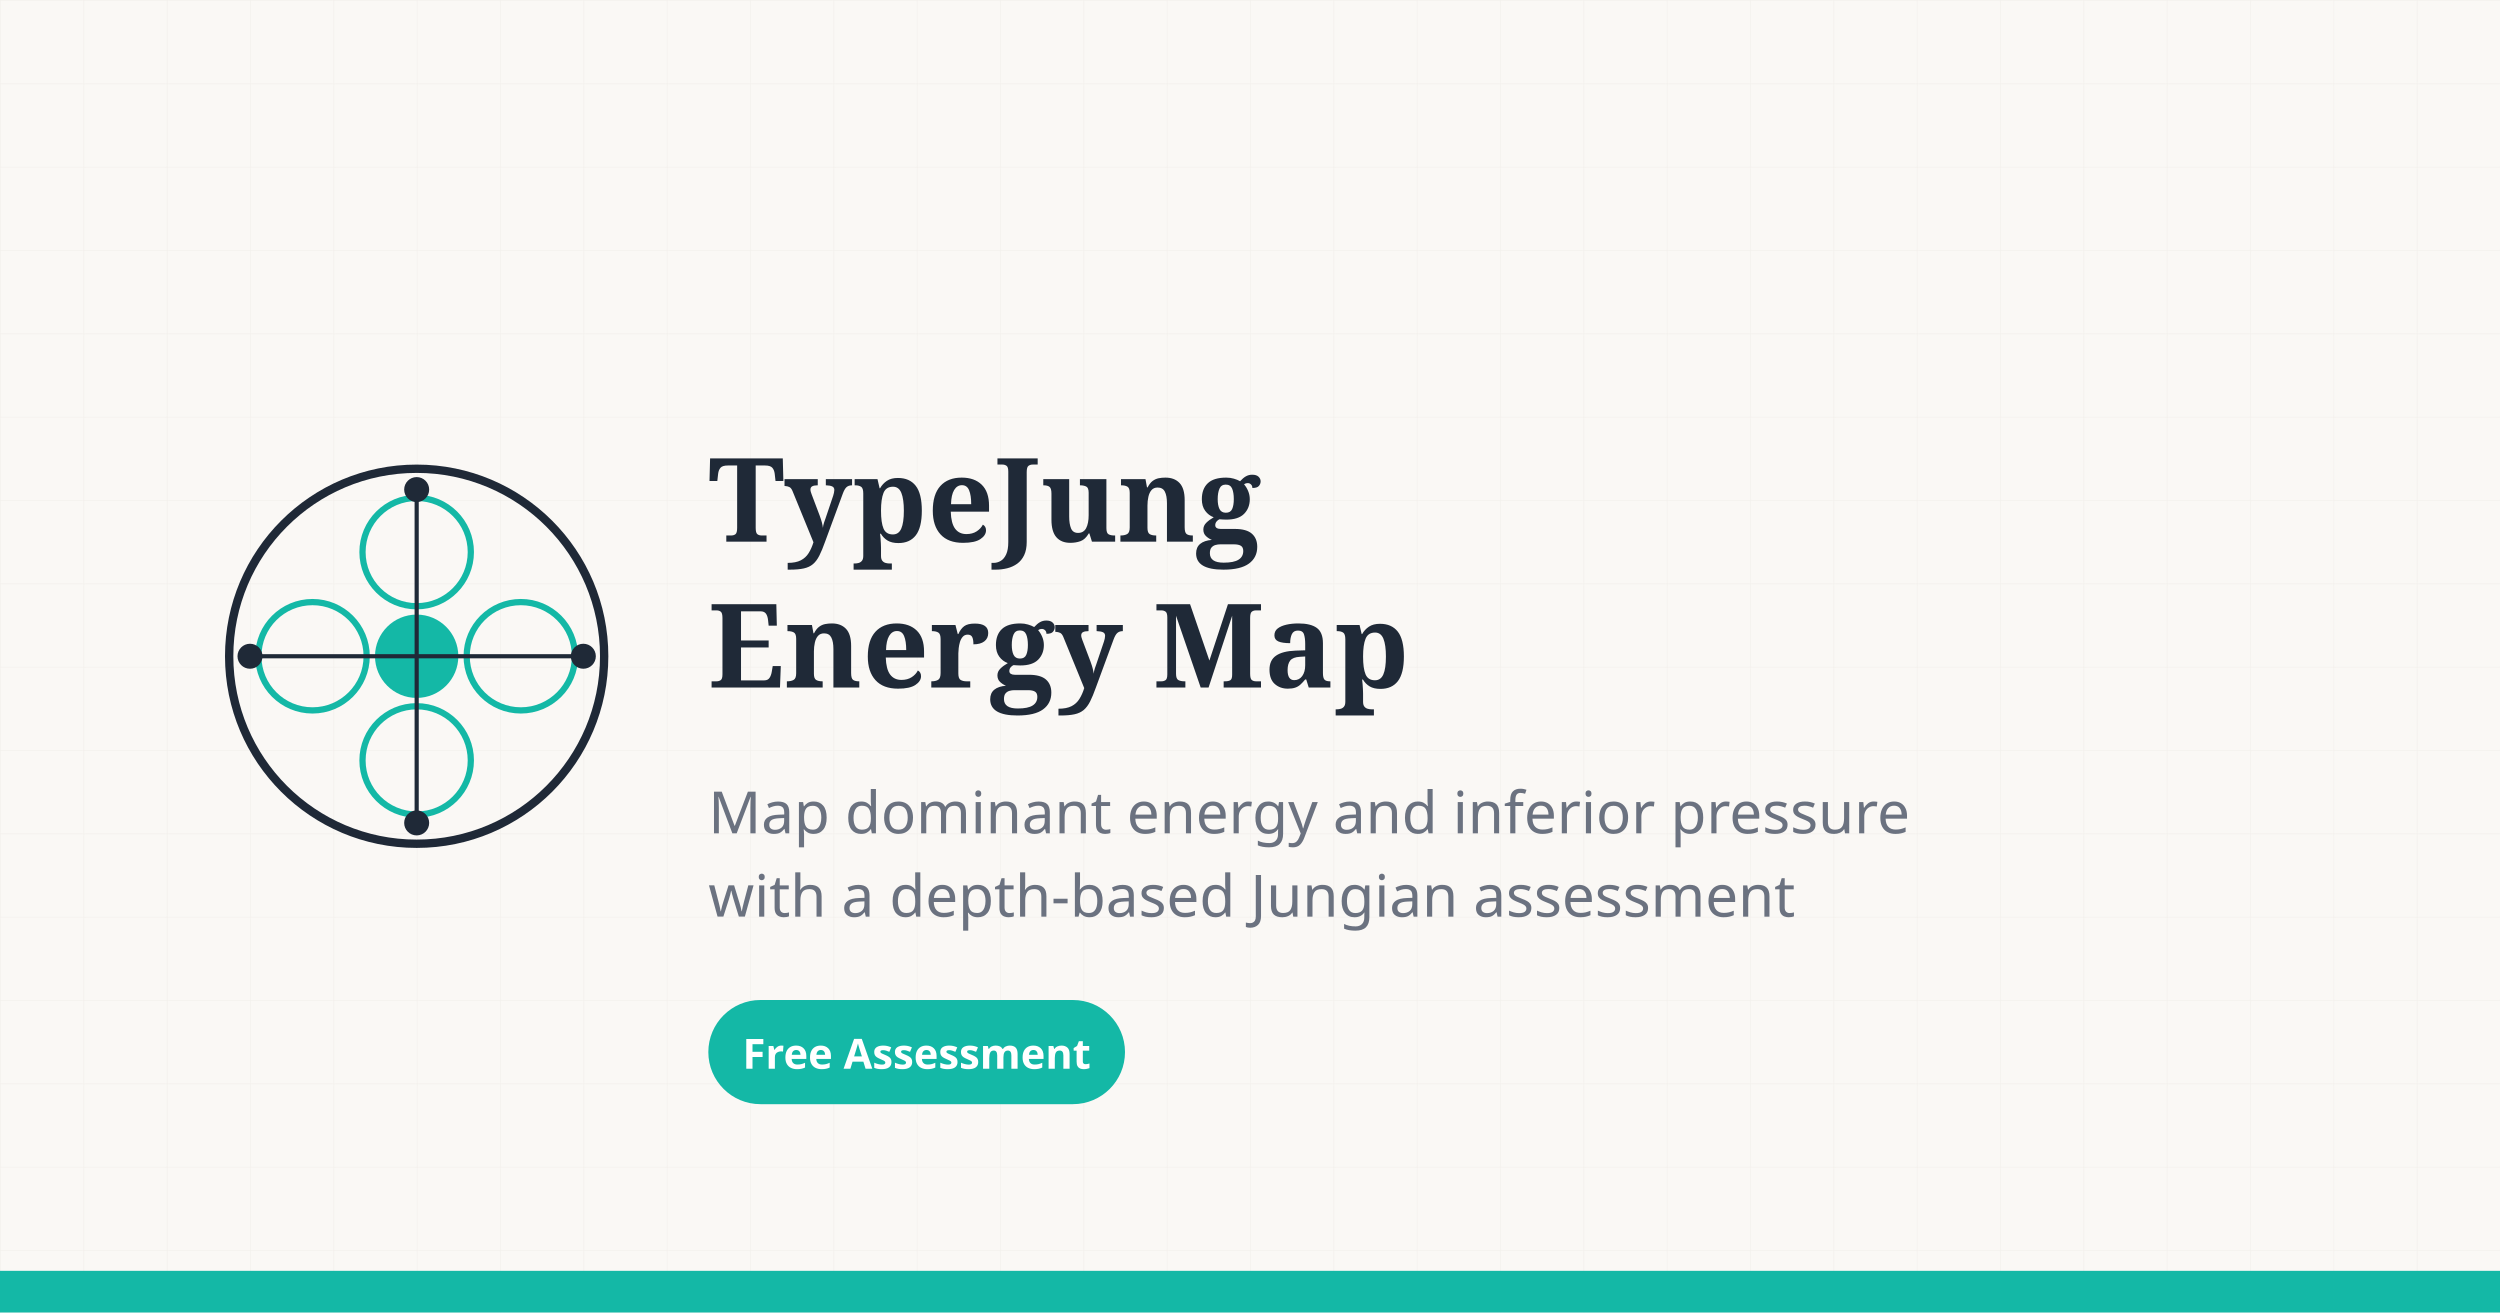
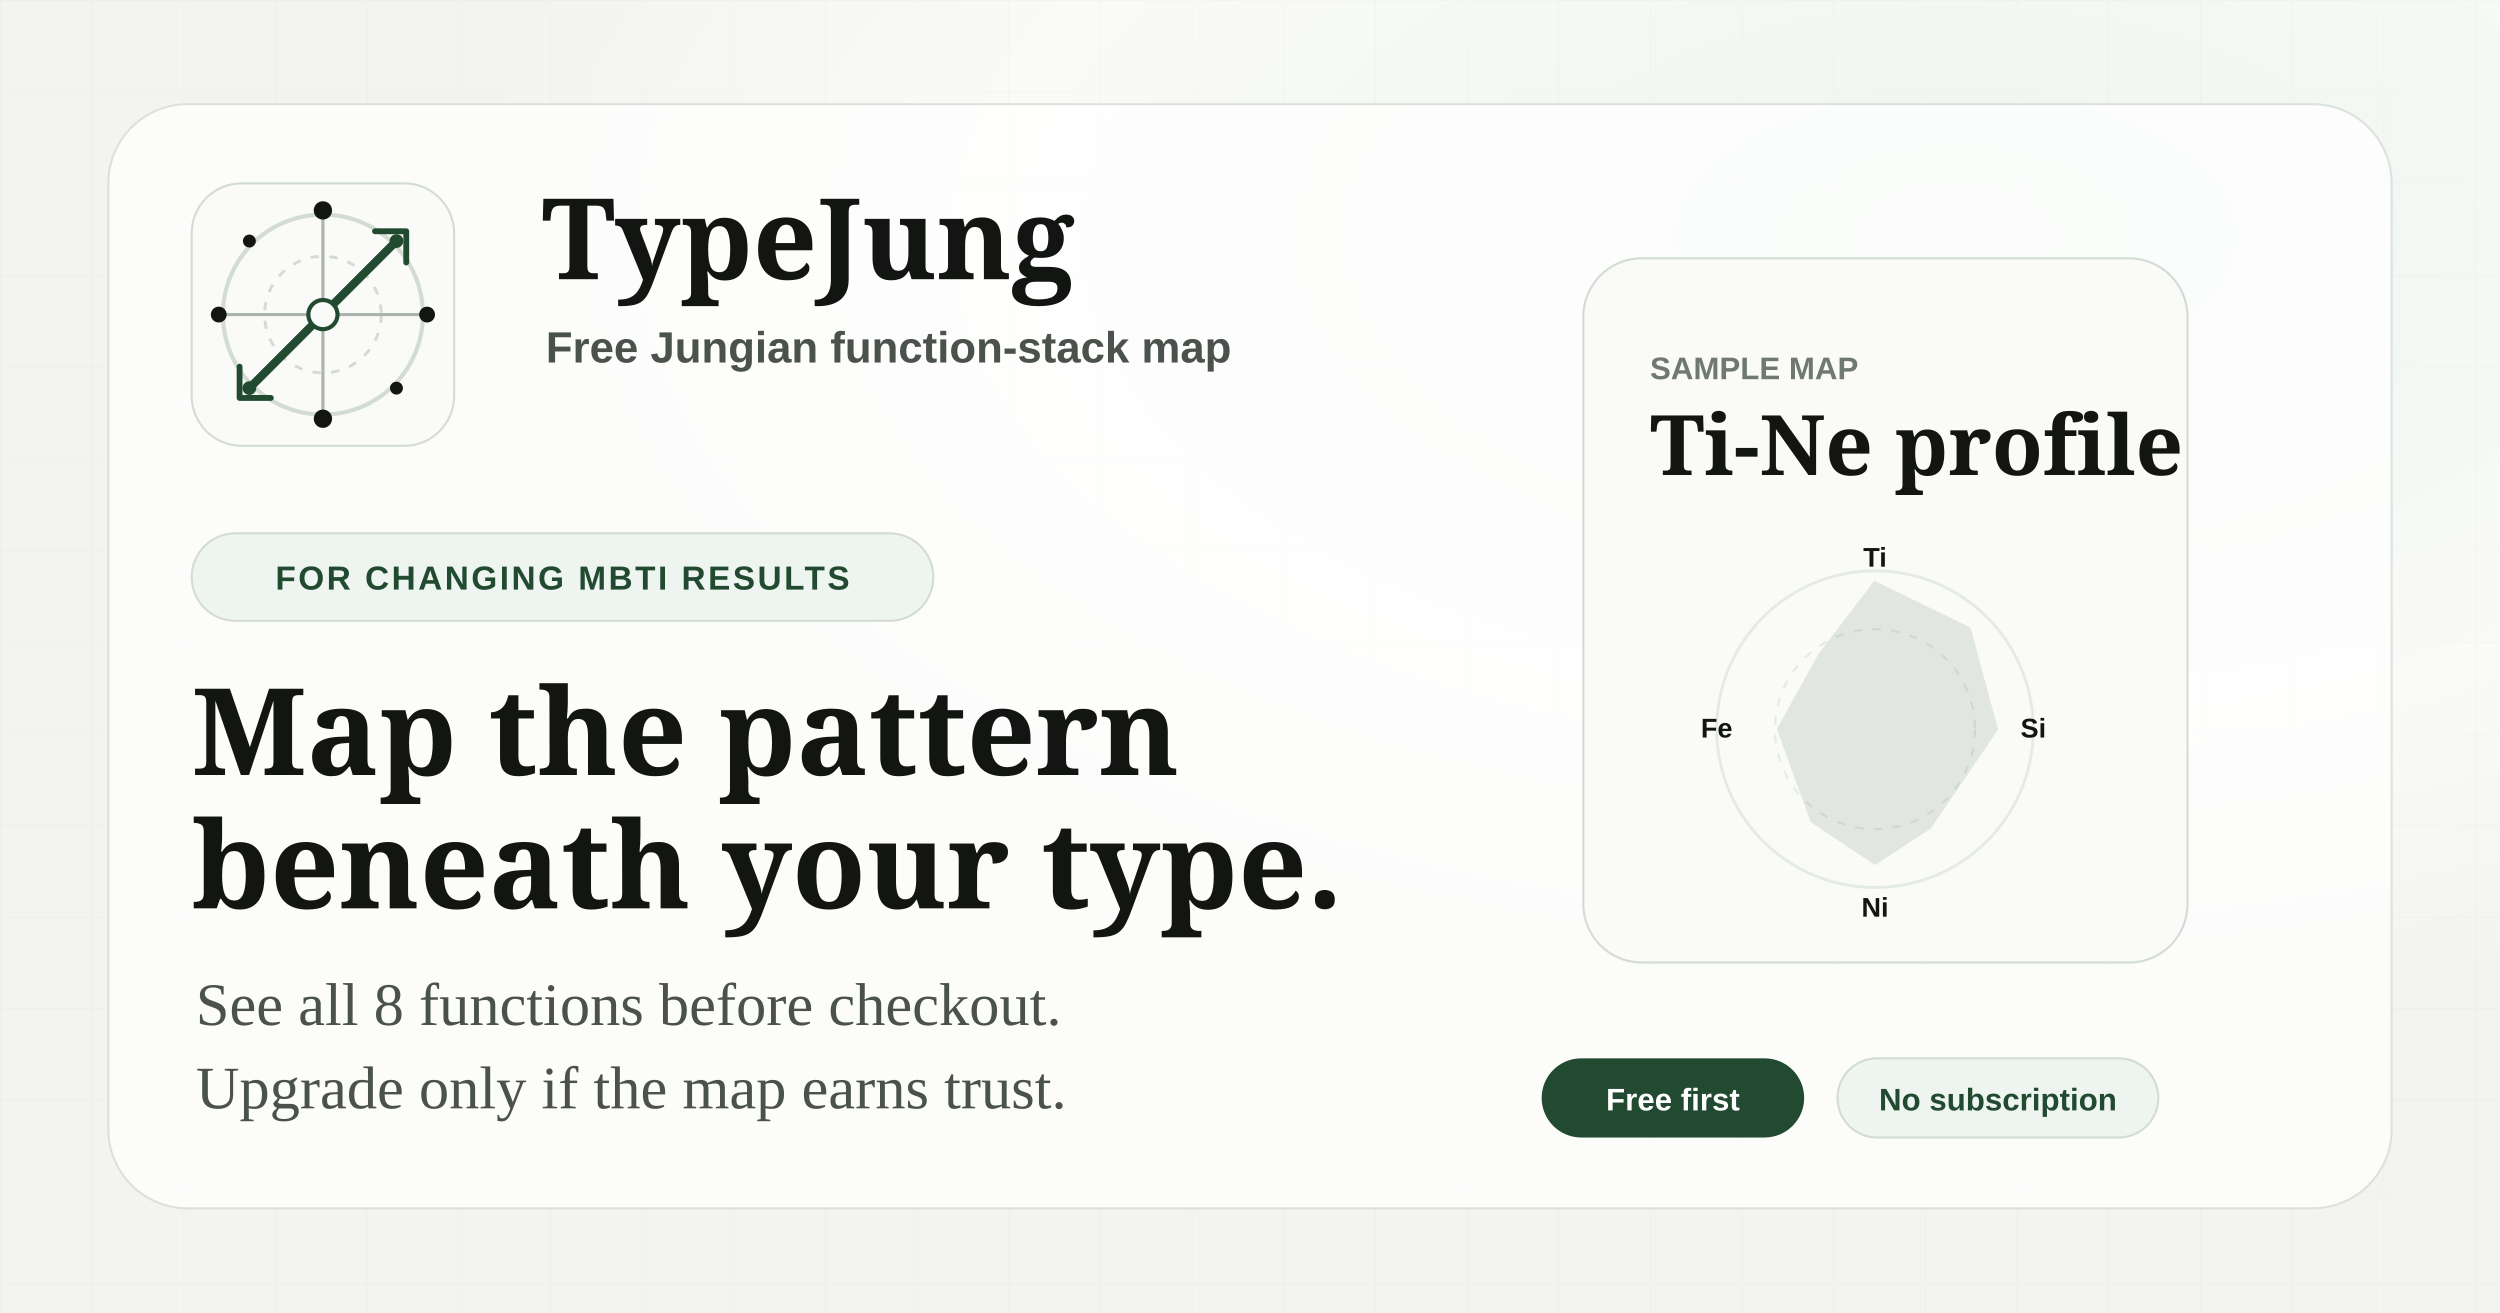
- <svg xmlns="http://www.w3.org/2000/svg" viewBox="0 0 1200 630" width="1200" height="630">
-   <rect width="1200" height="630" fill="#FAF8F5" />
+ <svg xmlns="http://www.w3.org/2000/svg" viewBox="0 0 1200 630" width="1200" height="630" role="img" aria-label="TypeJung social preview">
  <defs>
-     <pattern id="grid" width="40" height="40" patternUnits="userSpaceOnUse">
-       <path d="M 40 0 L 0 0 0 40" fill="none" stroke="#E8E4DE" stroke-width="0.5" />
+     <radialGradient id="wash" cx="78%" cy="18%" r="60%">
+       <stop offset="0%" stop-color="#EEF5F0" />
+       <stop offset="64%" stop-color="#FAFAF8" />
+       <stop offset="100%" stop-color="#F3F3EF" />
+     </radialGradient>
+     <pattern id="grid" width="44" height="44" patternUnits="userSpaceOnUse">
+       <path d="M44 0H0V44" fill="none" stroke="#D2DCD3" stroke-width="0.7" opacity="0.46" />
    </pattern>
  </defs>
-   <rect width="1200" height="630" fill="url(#grid)" opacity="0.5" />
-   <g transform="translate(100, 215)">
-     <circle cx="100" cy="100" r="90" fill="none" stroke="#1f2937" stroke-width="4" />
-     <circle cx="100" cy="50" r="26" fill="none" stroke="#14b8a6" stroke-width="3" />
-     <circle cx="150" cy="100" r="26" fill="none" stroke="#14b8a6" stroke-width="3" />
-     <circle cx="100" cy="150" r="26" fill="none" stroke="#14b8a6" stroke-width="3" />
-     <circle cx="50" cy="100" r="26" fill="none" stroke="#14b8a6" stroke-width="3" />
-     <circle cx="100" cy="100" r="20" fill="#14b8a6" />
-     <line x1="100" y1="20" x2="100" y2="180" stroke="#1f2937" stroke-width="2" />
-     <line x1="20" y1="100" x2="180" y2="100" stroke="#1f2937" stroke-width="2" />
-     <circle cx="100" cy="20" r="6" fill="#1f2937" />
-     <circle cx="100" cy="180" r="6" fill="#1f2937" />
-     <circle cx="20" cy="100" r="6" fill="#1f2937" />
-     <circle cx="180" cy="100" r="6" fill="#1f2937" />
+   <rect width="1200" height="630" fill="url(#wash)" />
+   <rect width="1200" height="630" fill="url(#grid)" opacity="0.36" />
+   <rect x="52" y="50" width="1096" height="530" rx="38" fill="#FFFFFF" opacity="0.74" stroke="#D2DCD3" />
+   <g transform="translate(92 88)">
+     <rect width="126" height="126" rx="24" fill="#FAFAF8" stroke="#D2DCD3" />
+     <circle cx="63" cy="63" r="48" fill="none" stroke="#D2DCD3" stroke-width="2" />
+     <circle cx="63" cy="63" r="28" fill="none" stroke="#D2DCD3" stroke-width="1.4" stroke-dasharray="4 5" />
+     <path d="M27.7 98.3L98.3 27.7" fill="none" stroke="#224A31" stroke-width="4" stroke-linecap="round" />
+     <path d="M63 13V113M13 63H113" fill="none" stroke="#ABB5AD" stroke-width="1.5" stroke-linecap="round" />
+     <circle cx="63" cy="63" r="7" fill="#FAFAF8" stroke="#224A31" stroke-width="2" />
+     <circle cx="63" cy="13" r="4.4" fill="#121512" />
+     <circle cx="98.3" cy="27.7" r="3.3" fill="#224A31" />
+     <circle cx="113" cy="63" r="3.8" fill="#121512" />
+     <circle cx="98.3" cy="98.3" r="3.1" fill="#121512" />
+     <circle cx="63" cy="113" r="4.4" fill="#121512" />
+     <circle cx="27.7" cy="98.3" r="3.3" fill="#224A31" />
+     <circle cx="13" cy="63" r="3.8" fill="#121512" />
+     <circle cx="27.7" cy="27.7" r="3.1" fill="#121512" />
+     <path d="M88 23H103V38" fill="none" stroke="#224A31" stroke-width="2.8" stroke-linecap="round" stroke-linejoin="round" />
+     <path d="M38 103H23V88" fill="none" stroke="#224A31" stroke-width="2.8" stroke-linecap="round" stroke-linejoin="round" />
  </g>
-   <text x="340" y="260" font-family="Georgia, serif" font-size="56" font-weight="bold" fill="#1f2937">
-     TypeJung
-   </text>
-   <text x="340" y="330" font-family="Georgia, serif" font-size="56" font-weight="bold" fill="#1f2937">
-     Energy Map
-   </text>
-   <text x="340" y="400" font-family="system-ui, sans-serif" font-size="28" fill="#6B7280">
-     Map dominant energy and inferior pressure
-   </text>
-   <text x="340" y="440" font-family="system-ui, sans-serif" font-size="28" fill="#6B7280">
-     with a depth-based Jungian assessment
-   </text>
-   <rect x="340" y="480" width="200" height="50" rx="25" fill="#14b8a6" />
-   <text x="440" y="513" font-family="system-ui, sans-serif" font-size="20" font-weight="600" fill="white" text-anchor="middle">
-     Free Assessment
-   </text>
-   <rect x="0" y="610" width="1200" height="20" fill="#14b8a6" />
+   <text x="260" y="134" font-family="Fraunces, Georgia, serif" font-size="54" font-weight="700" fill="#121512">TypeJung</text>
+   <text x="262" y="174" font-family="Space Grotesk, Arial, sans-serif" font-size="21" font-weight="600" fill="#4B524C">Free Jungian function-stack map</text>
+   <rect x="92" y="256" width="356" height="42" rx="21" fill="#EEF5F0" stroke="#D2DCD3" />
+   <text x="270" y="283" text-anchor="middle" font-family="Space Grotesk, Arial, sans-serif" font-size="16" font-weight="700" letter-spacing="1.2" fill="#224A31">FOR CHANGING MBTI RESULTS</text>
+   <text x="92" y="372" font-family="Fraunces, Georgia, serif" font-size="58" font-weight="700" fill="#121512">Map the pattern</text>
+   <text x="92" y="436" font-family="Fraunces, Georgia, serif" font-size="58" font-weight="700" fill="#121512">beneath your type.</text>
+   <text x="94" y="492" font-family="Source Serif 4, Georgia, serif" font-size="29" fill="#4B524C">See all 8 functions before checkout.</text>
+   <text x="94" y="532" font-family="Source Serif 4, Georgia, serif" font-size="29" fill="#4B524C">Upgrade only if the map earns trust.</text>
+   <g transform="translate(760 124)">
+     <rect width="290" height="338" rx="28" fill="#FAFAF8" stroke="#D2DCD3" />
+     <text x="32" y="58" font-family="Space Grotesk, Arial, sans-serif" font-size="15" font-weight="700" fill="#6F7871">SAMPLE MAP</text>
+     <text x="32" y="104" font-family="Fraunces, Georgia, serif" font-size="40" font-weight="700" fill="#121512">Ti-Ne profile</text>
+     <g transform="translate(54 140)">
+       <circle cx="86" cy="86" r="76" fill="none" stroke="#E4EBE5" stroke-width="1.4" />
+       <circle cx="86" cy="86" r="48" fill="none" stroke="#E4EBE5" stroke-width="1" stroke-dasharray="4 5" />
+       <path d="M86 16L131 38L144 86L112 133L86 150L56 130L40 86L60 50Z" fill="#224A31" opacity="0.12" stroke="#224A31" stroke-width="2" />
+       <text x="86" y="8" text-anchor="middle" font-family="Space Grotesk, Arial, sans-serif" font-size="13" font-weight="700" fill="#121512">Ti</text>
+       <text x="162" y="90" text-anchor="middle" font-family="Space Grotesk, Arial, sans-serif" font-size="13" font-weight="700" fill="#121512">Si</text>
+       <text x="86" y="176" text-anchor="middle" font-family="Space Grotesk, Arial, sans-serif" font-size="13" font-weight="700" fill="#121512">Ni</text>
+       <text x="10" y="90" text-anchor="middle" font-family="Space Grotesk, Arial, sans-serif" font-size="13" font-weight="700" fill="#121512">Fe</text>
+     </g>
+   </g>
+   <g transform="translate(740 508)">
+     <rect width="126" height="38" rx="19" fill="#224A31" />
+     <text x="63" y="25" text-anchor="middle" font-family="Space Grotesk, Arial, sans-serif" font-size="15" font-weight="700" fill="#FFFFFF">Free first</text>
+     <rect x="142" width="154" height="38" rx="19" fill="#EEF5F0" stroke="#D2DCD3" />
+     <text x="219" y="25" text-anchor="middle" font-family="Space Grotesk, Arial, sans-serif" font-size="15" font-weight="700" fill="#224A31">No subscription</text>
+   </g>
</svg>
